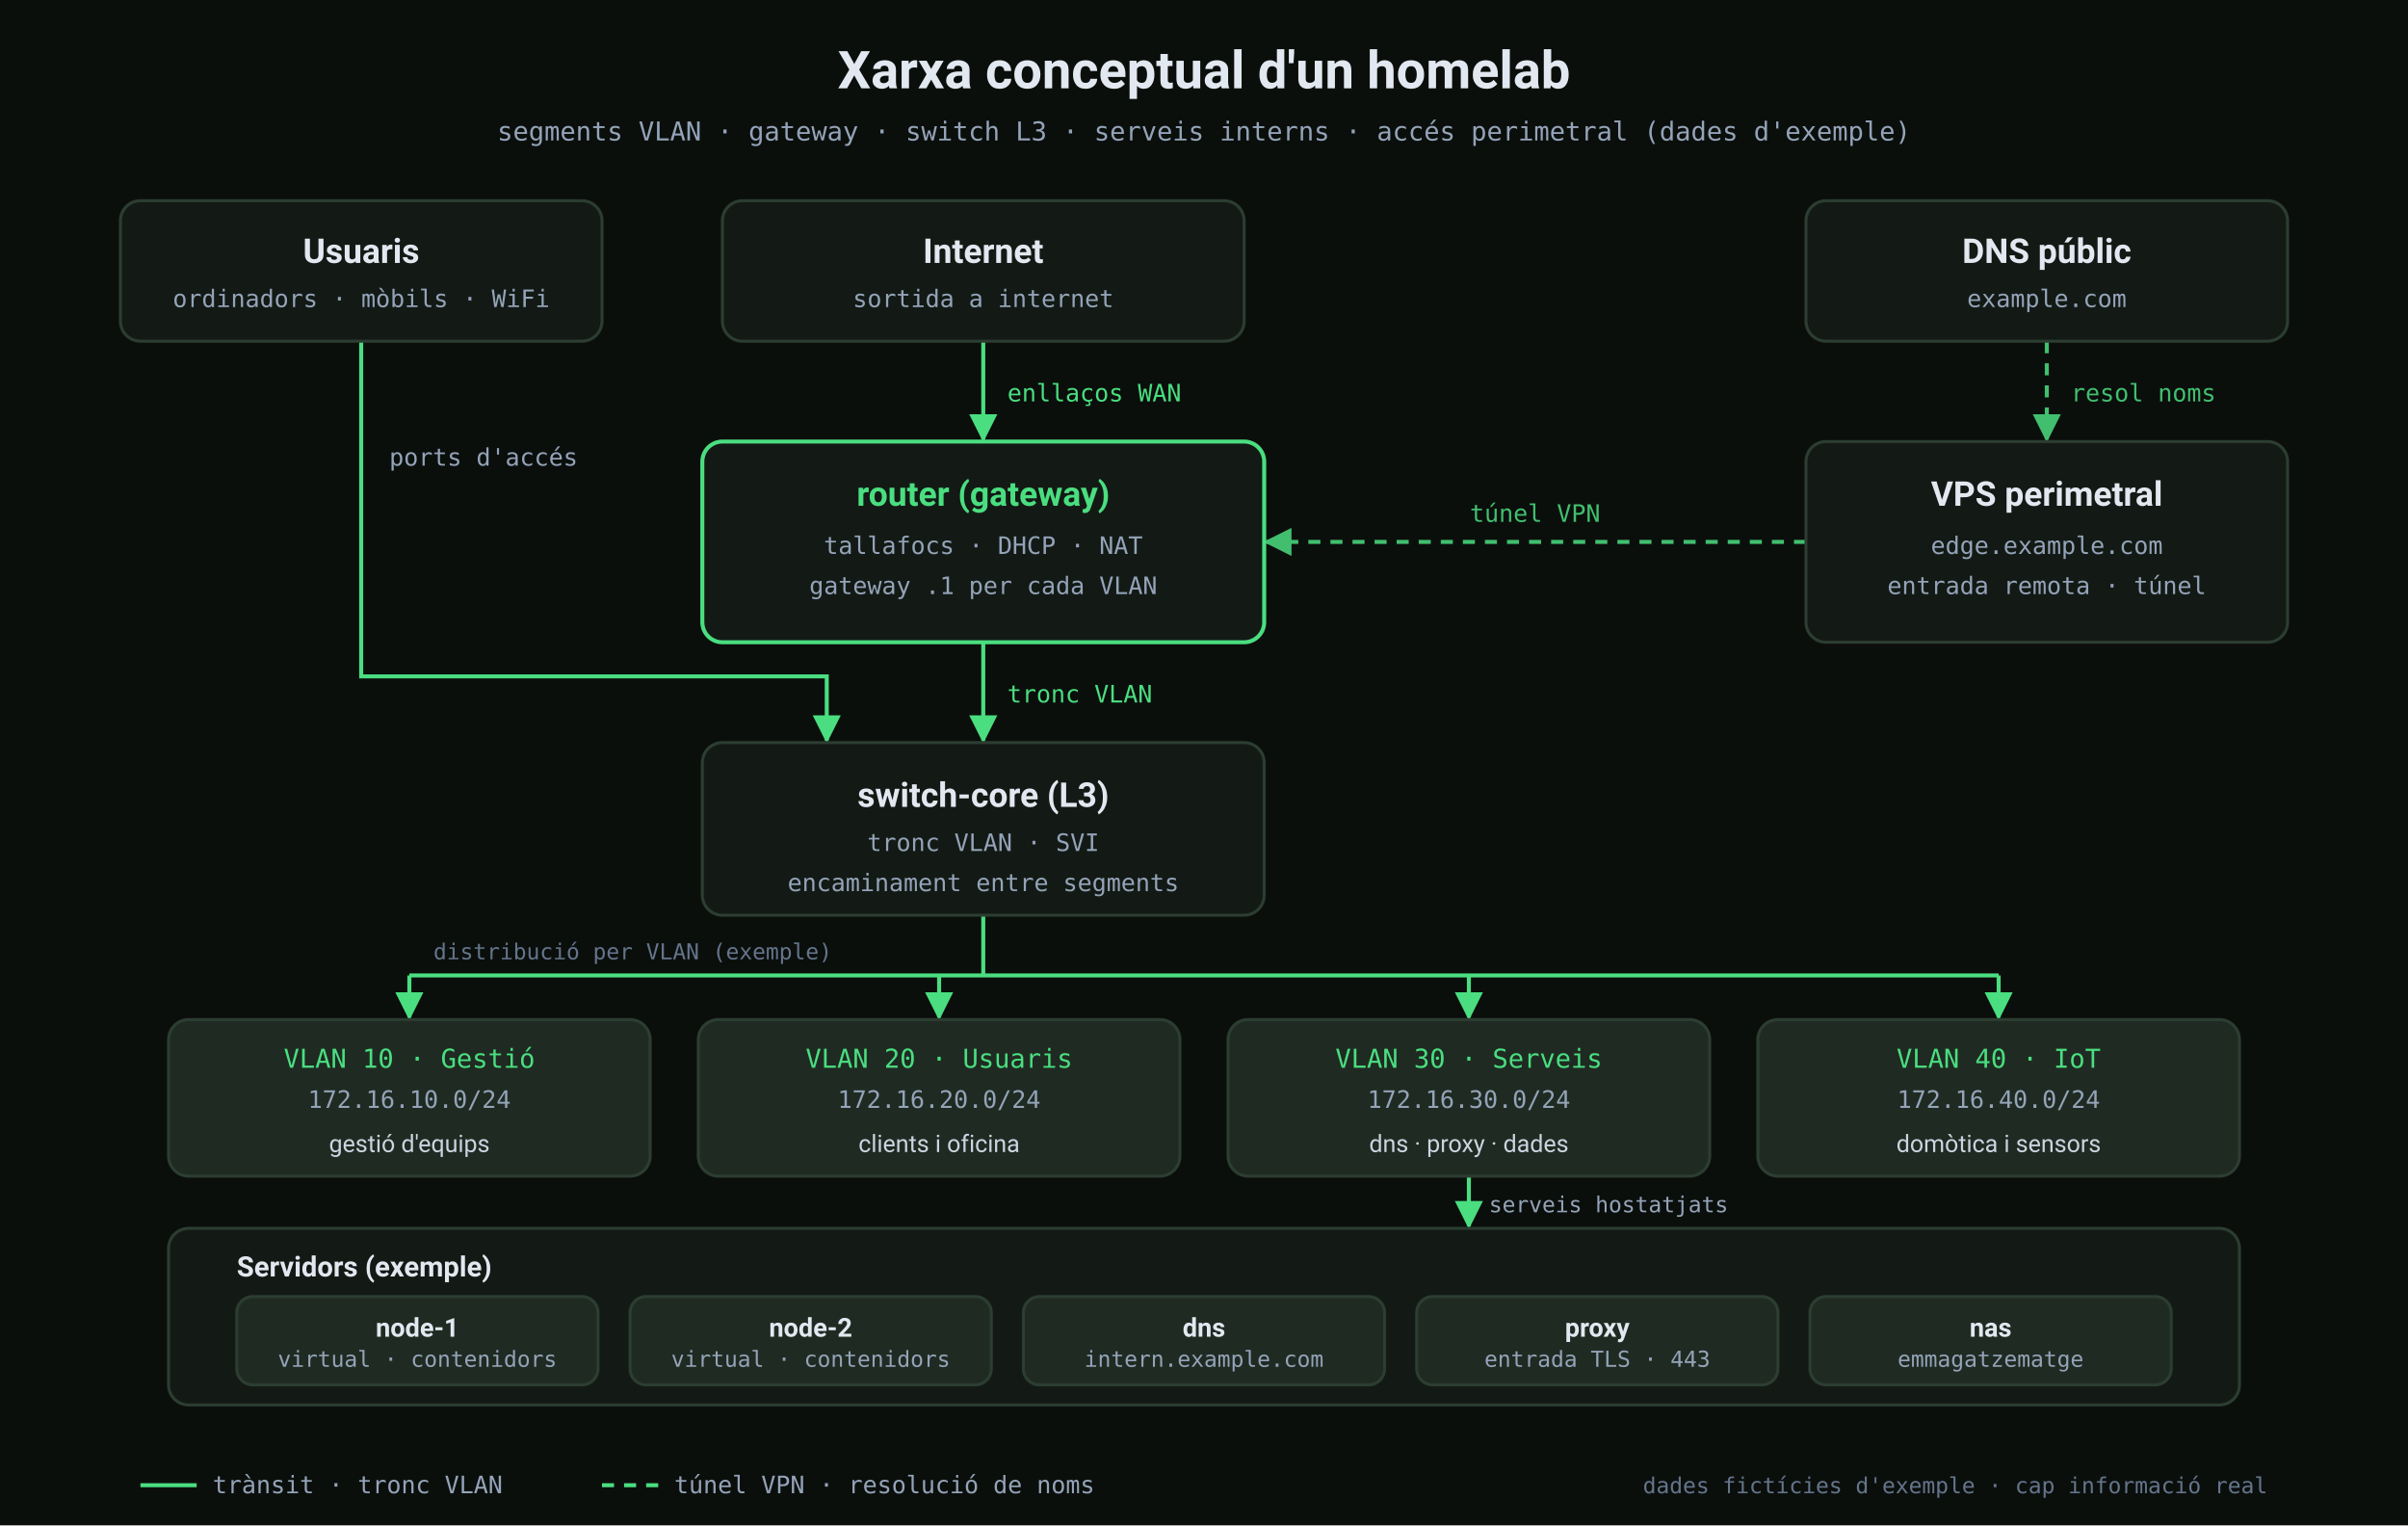
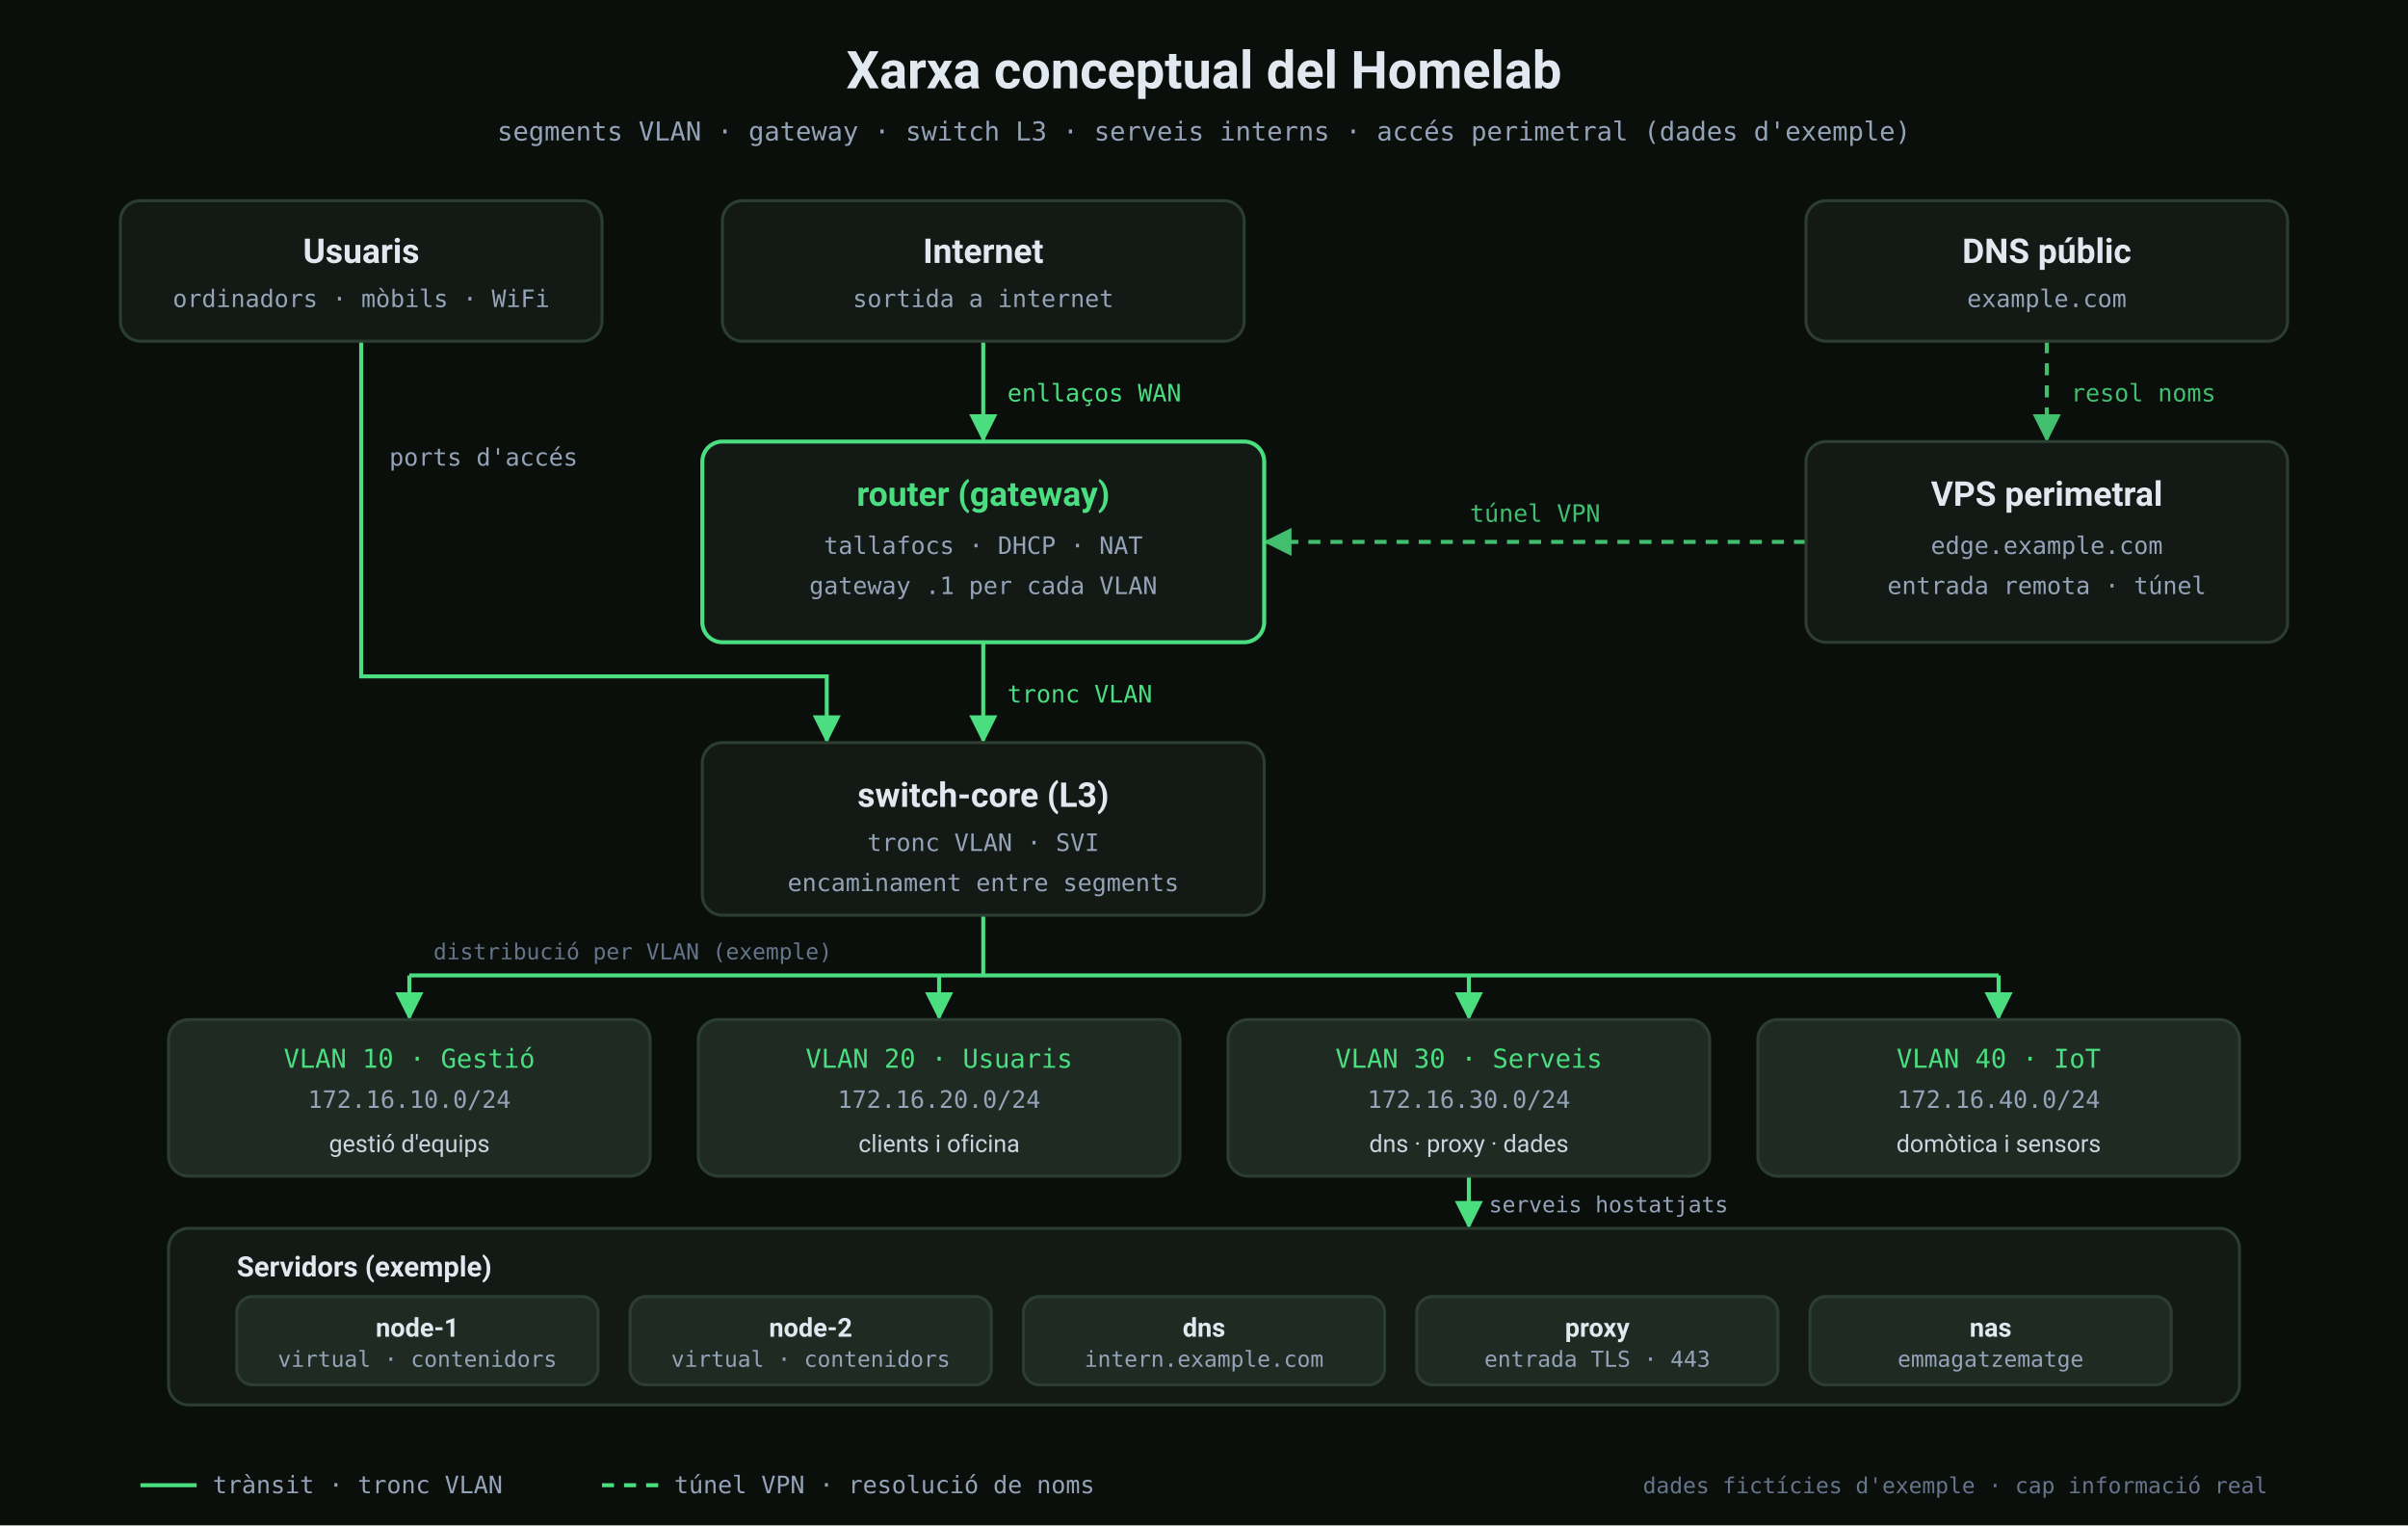
<svg xmlns="http://www.w3.org/2000/svg" width="1200" height="760" viewBox="0 0 1200 760" role="img" aria-labelledby="tit desc">
  <defs>
    <marker id="fletxa" viewBox="0 0 10 10" refX="9" refY="5" markerWidth="7" markerHeight="7" orient="auto-start-reverse">
      <path d="M0,0 L10,5 L0,10 z" fill="#4ade80" />
    </marker>
  </defs>
  <rect x="0" y="0" width="1200" height="760" fill="#0b0f0c" />
  <g fill="none" stroke="#4ade80" stroke-width="2">
    <path d="M490,170 L490,219" marker-end="url(#fletxa)" />
    <path d="M180,170 L180,337 L412,337 L412,369" marker-end="url(#fletxa)" />
    <path d="M490,320 L490,369" marker-end="url(#fletxa)" />
    <path d="M490,456 L490,486" />
    <path d="M204,486 L996,486" />
    <path d="M204,486 L204,507" marker-end="url(#fletxa)" />
    <path d="M468,486 L468,507" marker-end="url(#fletxa)" />
    <path d="M732,486 L732,507" marker-end="url(#fletxa)" />
    <path d="M996,486 L996,507" marker-end="url(#fletxa)" />
    <path d="M732,586 L732,611" marker-end="url(#fletxa)" />
  </g>
  <g fill="none" stroke="#4ade80" stroke-width="2" stroke-dasharray="6 5" opacity="0.85">
    <path d="M1020,170 L1020,219" marker-end="url(#fletxa)" />
    <path d="M900,270 L631,270" marker-end="url(#fletxa)" />
  </g>
  <g font-family="ui-monospace, 'SFMono-Regular', Menlo, Consolas, monospace" font-size="12" fill="#4ade80">
    <text x="502" y="200">enllaços WAN</text>
    <text x="502" y="350">tronc VLAN</text>
    <text x="1032" y="200" opacity="0.85">resol noms</text>
    <text x="765" y="260" text-anchor="middle" opacity="0.85">túnel VPN</text>
  </g>
  <text x="194" y="232" font-family="ui-monospace, 'SFMono-Regular', Menlo, Consolas, monospace" font-size="12" fill="#94a3b8">ports d'accés</text>
  <text x="742" y="604" font-family="ui-monospace, 'SFMono-Regular', Menlo, Consolas, monospace" font-size="11" fill="#94a3b8">serveis hostatjats</text>
  <text x="216" y="478" font-family="ui-monospace, 'SFMono-Regular', Menlo, Consolas, monospace" font-size="11" fill="#64748b">distribució per VLAN (exemple)</text>
  <g stroke="#2c3d31" stroke-width="1.5" fill="#131a15">
    <rect x="60" y="100" width="240" height="70" rx="10" />
    <rect x="360" y="100" width="260" height="70" rx="10" />
    <rect x="900" y="100" width="240" height="70" rx="10" />
    <rect x="900" y="220" width="240" height="100" rx="10" />
    <rect x="350" y="370" width="280" height="86" rx="10" />
  </g>
  <rect x="350" y="220" width="280" height="100" rx="10" fill="#131a15" stroke="#4ade80" stroke-width="2" />
  <g stroke="#2c3d31" stroke-width="1.5" fill="#1f2b22">
    <rect x="84" y="508" width="240" height="78" rx="10" />
    <rect x="348" y="508" width="240" height="78" rx="10" />
    <rect x="612" y="508" width="240" height="78" rx="10" />
    <rect x="876" y="508" width="240" height="78" rx="10" />
  </g>
  <rect x="84" y="612" width="1032" height="88" rx="10" fill="#131a15" stroke="#2c3d31" stroke-width="1.5" />
  <g stroke="#2c3d31" stroke-width="1.5" fill="#1f2b22">
    <rect x="118" y="646" width="180" height="44" rx="8" />
    <rect x="314" y="646" width="180" height="44" rx="8" />
    <rect x="510" y="646" width="180" height="44" rx="8" />
    <rect x="706" y="646" width="180" height="44" rx="8" />
    <rect x="902" y="646" width="180" height="44" rx="8" />
  </g>
  <g text-anchor="middle" font-family="system-ui, -apple-system, 'Segoe UI', Roboto, sans-serif">
    <text x="180" y="131" font-size="17" font-weight="600" fill="#e2e8f0">Usuaris</text>
    <text x="490" y="131" font-size="17" font-weight="600" fill="#e2e8f0">Internet</text>
    <text x="1020" y="131" font-size="17" font-weight="600" fill="#e2e8f0">DNS públic</text>
    <text x="490" y="252" font-size="17" font-weight="600" fill="#4ade80">router (gateway)</text>
    <text x="1020" y="252" font-size="17" font-weight="600" fill="#e2e8f0">VPS perimetral</text>
    <text x="490" y="402" font-size="17" font-weight="600" fill="#e2e8f0">switch-core (L3)</text>
    <text x="118" y="636" text-anchor="start" font-size="14" font-weight="600" fill="#e2e8f0">Servidors (exemple)</text>
    <text x="208" y="666" font-size="13" font-weight="600" fill="#e2e8f0">node-1</text>
    <text x="404" y="666" font-size="13" font-weight="600" fill="#e2e8f0">node-2</text>
    <text x="600" y="666" font-size="13" font-weight="600" fill="#e2e8f0">dns</text>
    <text x="796" y="666" font-size="13" font-weight="600" fill="#e2e8f0">proxy</text>
    <text x="992" y="666" font-size="13" font-weight="600" fill="#e2e8f0">nas</text>
  </g>
  <g text-anchor="middle" font-family="ui-monospace, 'SFMono-Regular', Menlo, Consolas, monospace" font-size="12" fill="#94a3b8">
    <text x="180" y="153">ordinadors · mòbils · WiFi</text>
    <text x="490" y="153">sortida a internet</text>
    <text x="1020" y="153">example.com</text>
    <text x="490" y="276">tallafocs · DHCP · NAT</text>
    <text x="490" y="296">gateway .1 per cada VLAN</text>
    <text x="1020" y="276">edge.example.com</text>
    <text x="1020" y="296">entrada remota · túnel</text>
    <text x="490" y="424">tronc VLAN · SVI</text>
    <text x="490" y="444">encaminament entre segments</text>
    <text x="204" y="532" font-size="13" fill="#4ade80">VLAN 10 · Gestió</text>
    <text x="204" y="552">172.16.10.0/24</text>
    <text x="468" y="532" font-size="13" fill="#4ade80">VLAN 20 · Usuaris</text>
    <text x="468" y="552">172.16.20.0/24</text>
    <text x="732" y="532" font-size="13" fill="#4ade80">VLAN 30 · Serveis</text>
    <text x="732" y="552">172.16.30.0/24</text>
    <text x="996" y="532" font-size="13" fill="#4ade80">VLAN 40 · IoT</text>
    <text x="996" y="552">172.16.40.0/24</text>
    <text x="208" y="681" font-size="11">virtual · contenidors</text>
    <text x="404" y="681" font-size="11">virtual · contenidors</text>
    <text x="600" y="681" font-size="11">intern.example.com</text>
    <text x="796" y="681" font-size="11">entrada TLS · 443</text>
    <text x="992" y="681" font-size="11">emmagatzematge</text>
  </g>
  <g text-anchor="middle" font-family="system-ui, -apple-system, 'Segoe UI', Roboto, sans-serif" font-size="12" fill="#cbd5e1">
    <text x="204" y="574">gestió d'equips</text>
    <text x="468" y="574">clients i oficina</text>
    <text x="732" y="574">dns · proxy · dades</text>
    <text x="996" y="574">domòtica i sensors</text>
  </g>
-   <text x="600" y="44" text-anchor="middle" font-family="system-ui, -apple-system, 'Segoe UI', Roboto, sans-serif" font-size="26" font-weight="650" fill="#e2e8f0">Xarxa conceptual d'un homelab</text>
+   <text x="600" y="44" text-anchor="middle" font-family="system-ui, -apple-system, 'Segoe UI', Roboto, sans-serif" font-size="26" font-weight="650" fill="#e2e8f0">Xarxa conceptual del Homelab</text>
  <text x="600" y="70" text-anchor="middle" font-family="ui-monospace, 'SFMono-Regular', Menlo, Consolas, monospace" font-size="13" fill="#94a3b8">segments VLAN · gateway · switch L3 · serveis interns · accés perimetral (dades d'exemple)</text>
  <g font-family="ui-monospace, 'SFMono-Regular', Menlo, Consolas, monospace" font-size="12" fill="#94a3b8">
    <line x1="70" y1="740" x2="98" y2="740" stroke="#4ade80" stroke-width="2" />
    <text x="106" y="744">trànsit · tronc VLAN</text>
    <line x1="300" y1="740" x2="328" y2="740" stroke="#4ade80" stroke-width="2" stroke-dasharray="6 5" />
    <text x="336" y="744">túnel VPN · resolució de noms</text>
  </g>
  <text x="1130" y="744" text-anchor="end" font-family="ui-monospace, 'SFMono-Regular', Menlo, Consolas, monospace" font-size="11" fill="#64748b">dades fictícies d'exemple · cap informació real</text>
</svg>
